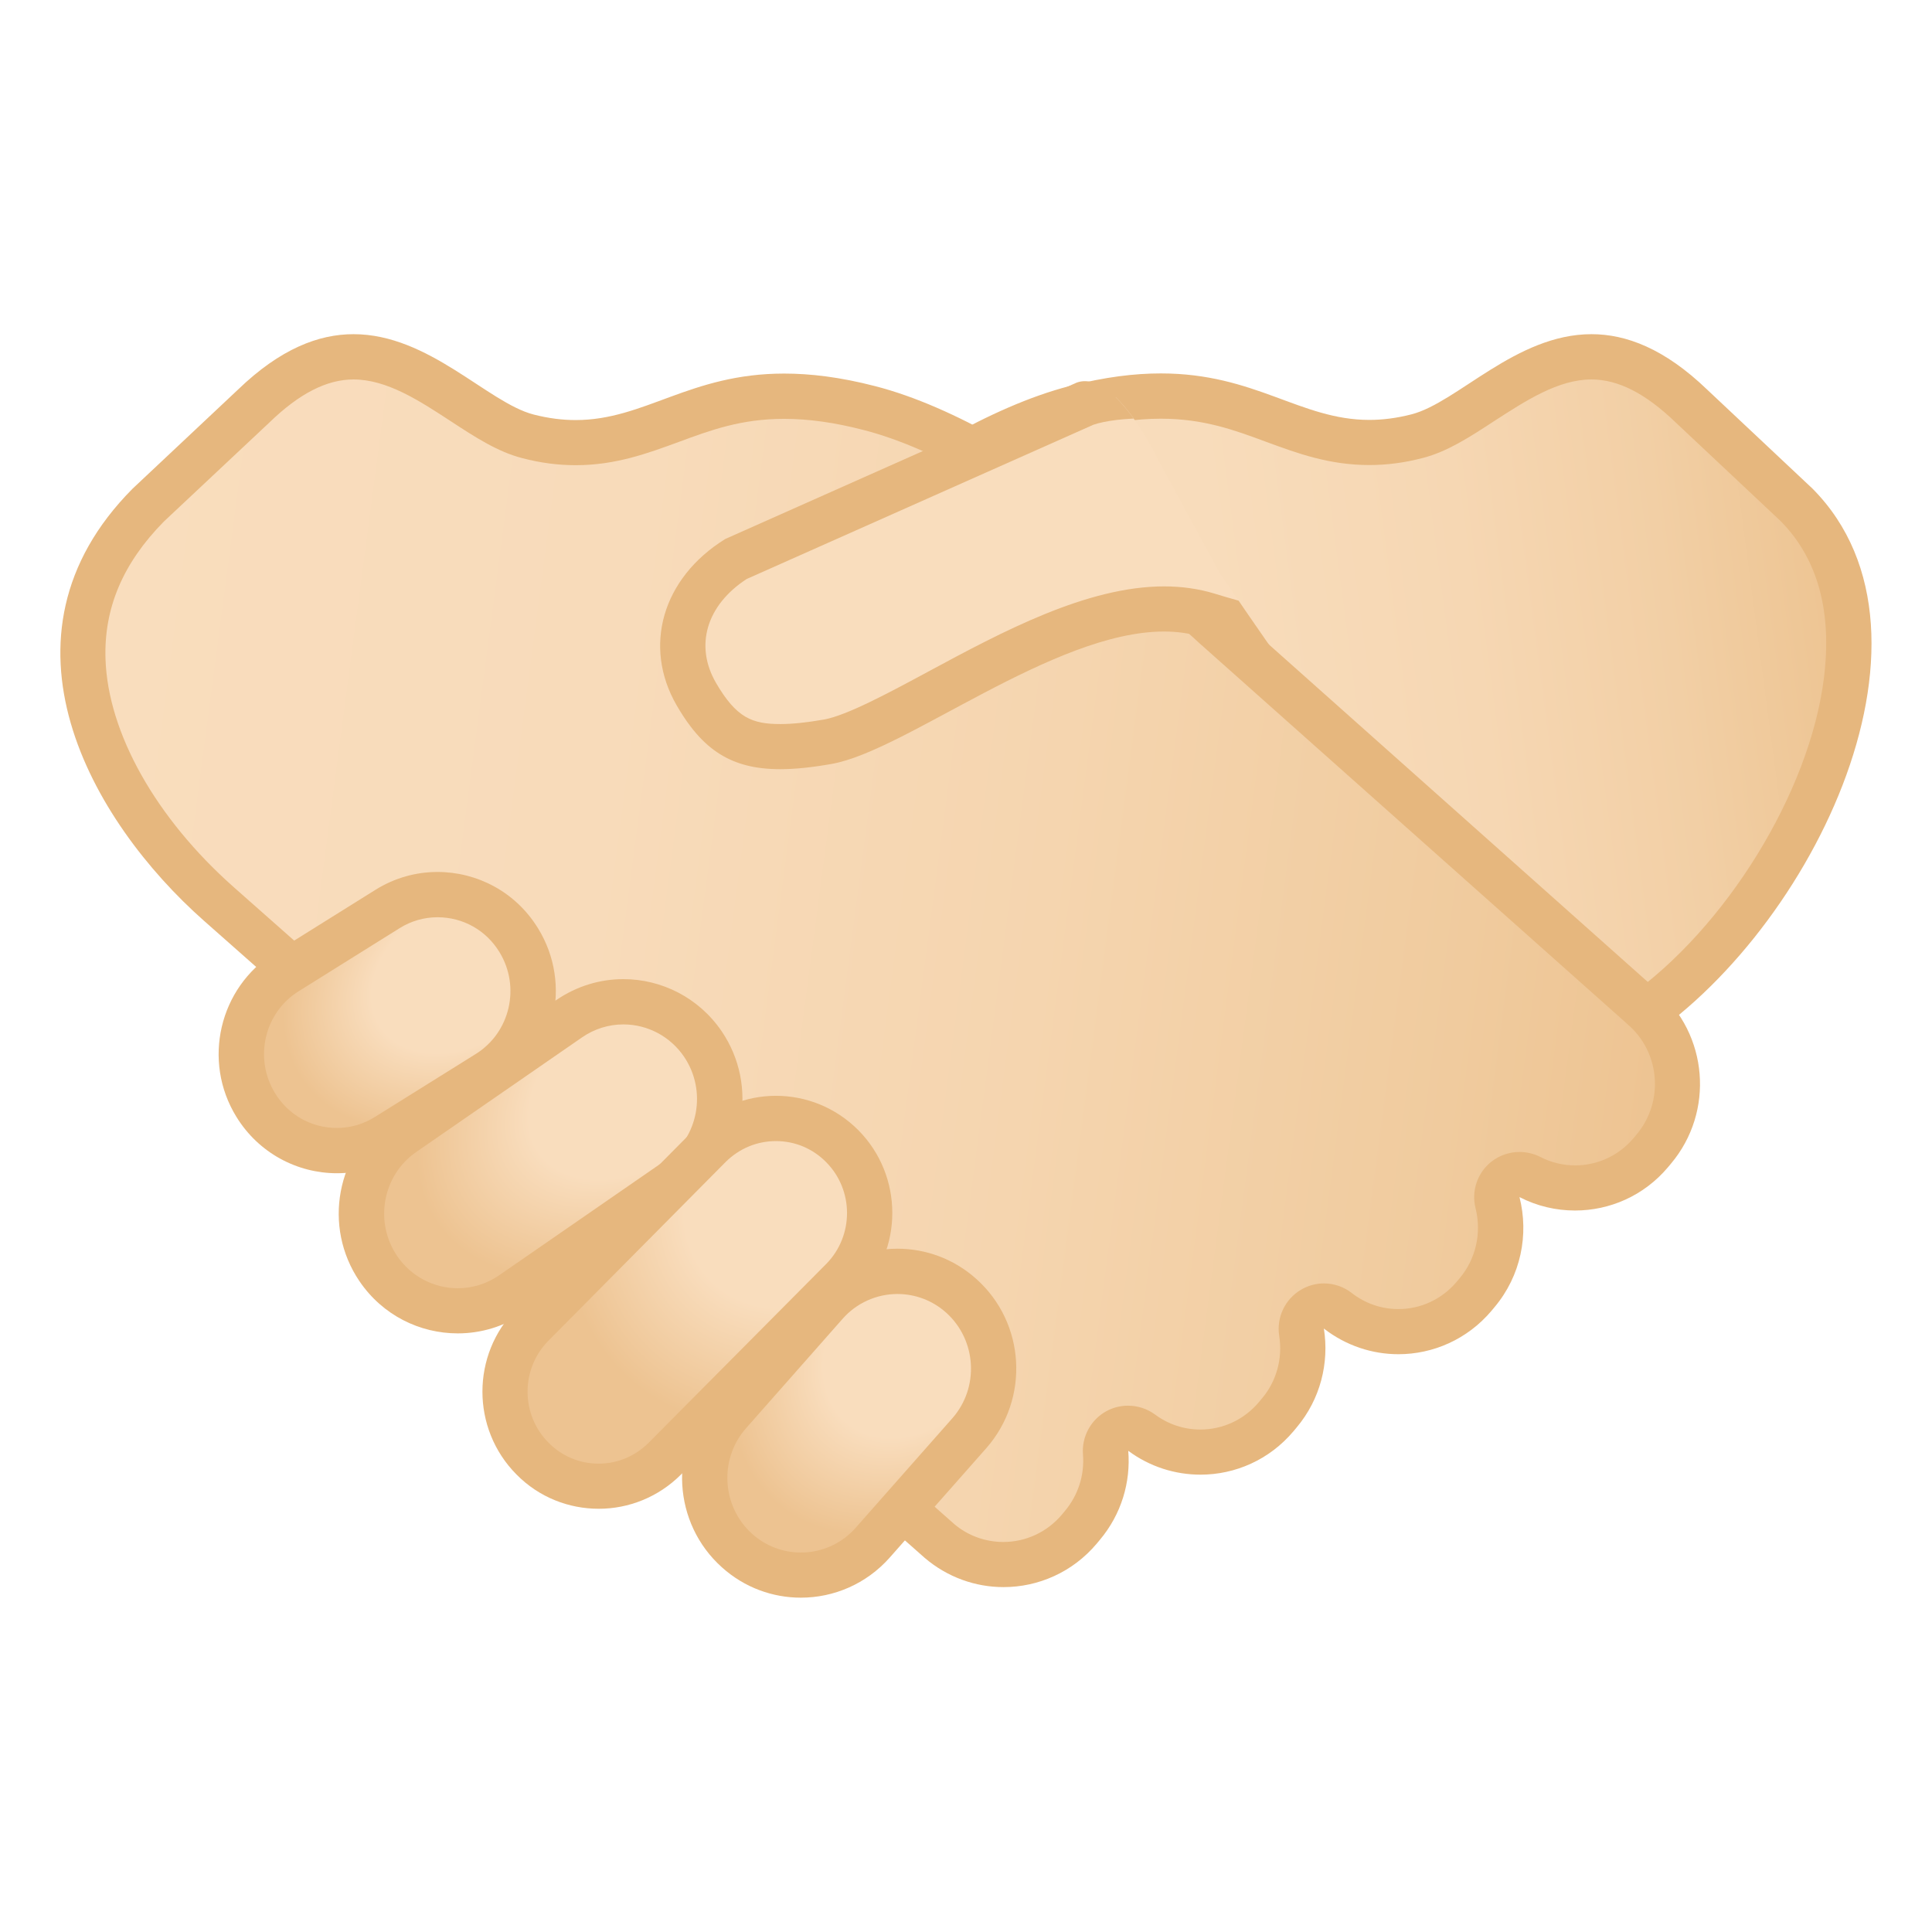
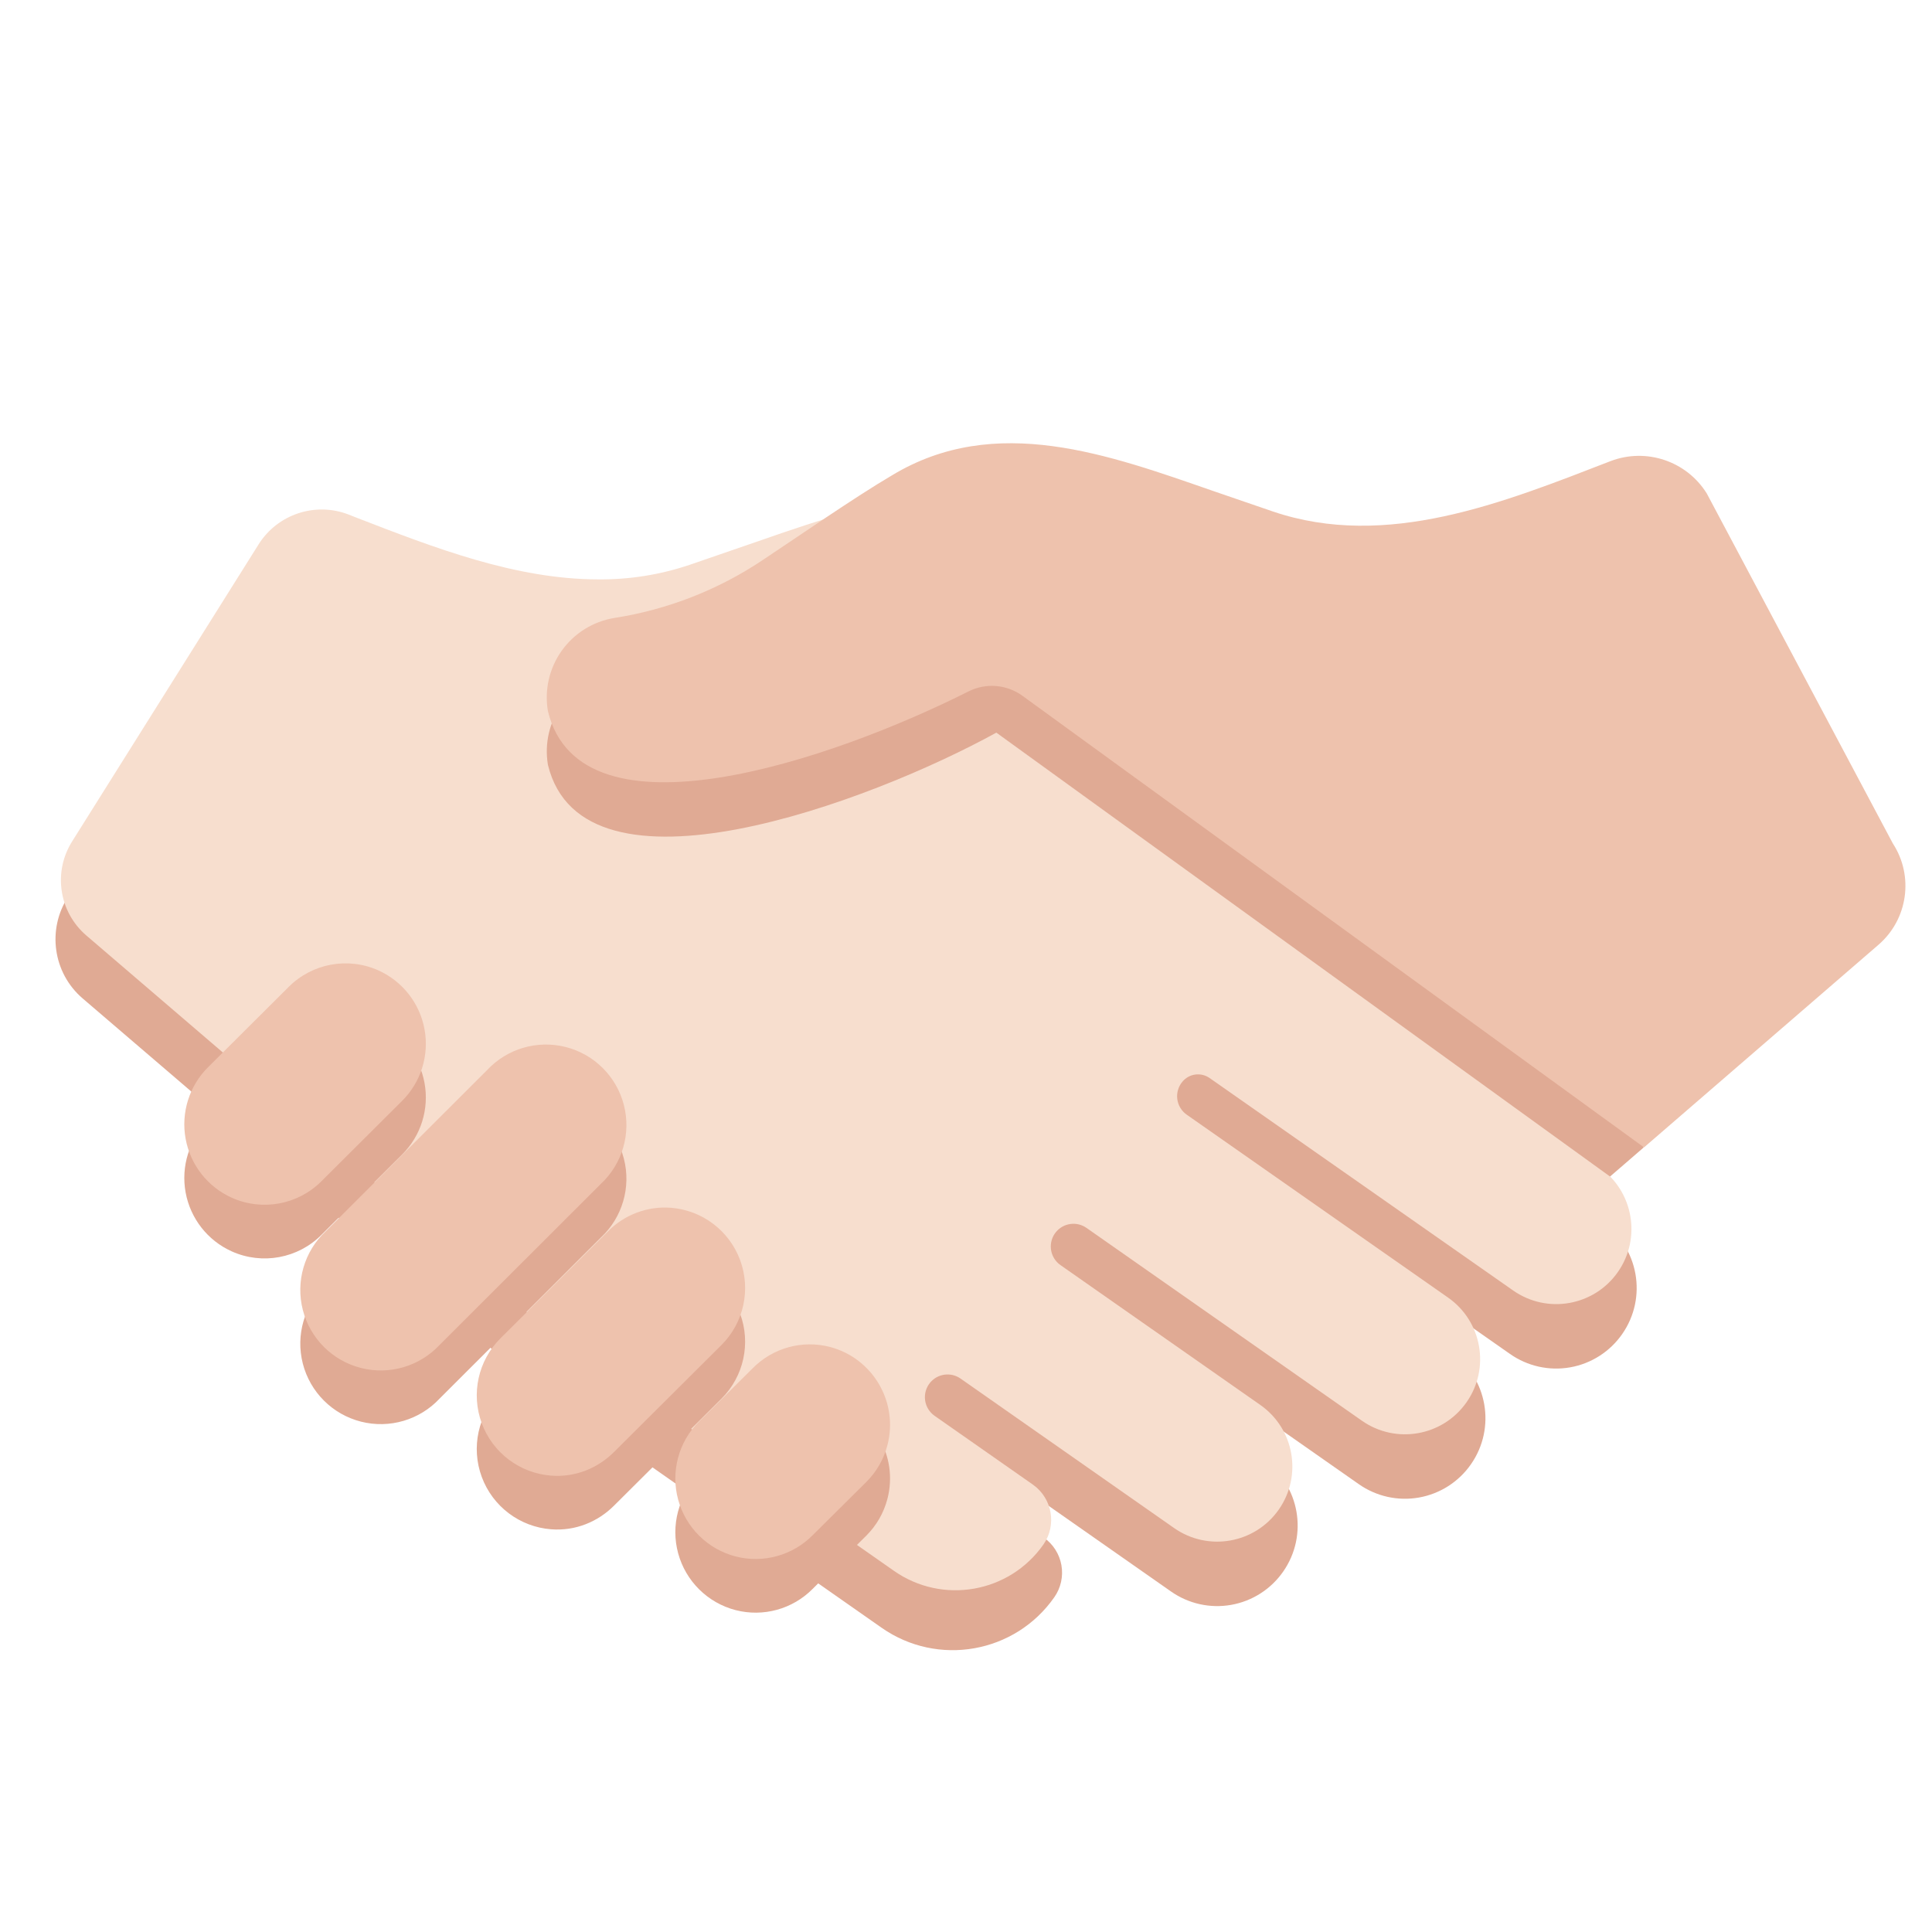
- <svg xmlns="http://www.w3.org/2000/svg" xmlns:xlink="http://www.w3.org/1999/xlink" enable-background="new 0 0 128 128" viewBox="0 0 128 128">
-   <linearGradient id="h" x1="2495.9" x2="2568.3" y1="-119.34" y2="-119.34" gradientTransform="matrix(-.983 .1317 .1306 .9913 2591.8 -167.55)" gradientUnits="userSpaceOnUse">
-     <stop stop-color="#EDC391" offset="0" />
-     <stop stop-color="#EDC492" offset=".007" />
-     <stop stop-color="#F2CFA5" offset=".164" />
-     <stop stop-color="#F6D7B3" offset=".346" />
-     <stop stop-color="#F8DCBB" offset=".575" />
-     <stop stop-color="#F9DDBD" offset="1" />
-   </linearGradient>
-   <path d="m49.93 40.14c3.78-3.28 13.35-11.05 21.34-13.11 2.05-0.53 3.9-0.78 5.64-0.78 3.1 0 5.34 0.83 7.5 1.62 1.93 0.71 3.93 1.45 6.31 1.45 1.05 0 2.09-0.14 3.18-0.42 1.39-0.36 2.79-1.28 4.27-2.25 2.16-1.41 4.61-3.02 7.27-3.02 2.18 0 4.34 1.06 6.61 3.25l7.01 6.58c3.47 3.49 3.7 8.26 3.28 11.63-1.03 8.28-7.26 18.06-14.35 22.68l-58.06-27.63z" fill="url(#h)" />
-   <path d="m105.44 25.14c1.77 0 3.59 0.93 5.59 2.86l6.95 6.53c2.45 2.49 3.41 5.98 2.86 10.39-0.95 7.62-6.53 16.58-12.99 21.14l-55.2-26.28c4.39-3.64 12.29-9.58 18.98-11.3 1.93-0.49 3.65-0.74 5.27-0.74 2.83 0 4.85 0.74 6.98 1.53 2.06 0.76 4.18 1.54 6.83 1.54 1.18 0 2.34-0.15 3.56-0.47 1.63-0.42 3.13-1.4 4.72-2.44 2.09-1.35 4.24-2.76 6.45-2.76m0-3c-5 0-8.87 4.52-11.92 5.31-1.01 0.26-1.94 0.37-2.8 0.37-4.57 0-7.55-3.08-13.81-3.08-1.72 0-3.69 0.23-6.02 0.83-10.67 2.74-23.65 14.94-23.65 14.94l60.85 28.97c11.55-6.93 21.75-27.28 11.99-37.11l-6.99-6.57c-2.81-2.7-5.35-3.66-7.65-3.66z" fill="#E6B77E" />
-   <linearGradient id="g" x1="233.93" x2="343.48" y1="195.87" y2="195.87" gradientTransform="matrix(.983 .1317 -.1306 .9913 -200.86 -167.55)" gradientUnits="userSpaceOnUse">
-     <stop stop-color="#F9DDBD" offset="0" />
-     <stop stop-color="#F8DBBA" offset=".327" />
-     <stop stop-color="#F5D5AF" offset=".604" />
-     <stop stop-color="#F0CB9E" offset=".862" />
-     <stop stop-color="#EDC391" offset="1" />
-   </linearGradient>
-   <path d="m66.49 103.64c-1.55 0-3.07-0.56-4.25-1.58l-47.72-42.17c-5.47-4.84-8.84-10.89-9.01-16.2-0.12-3.78 1.34-7.23 4.34-10.25l6.96-6.53c2.28-2.2 4.44-3.26 6.62-3.26 2.66 0 5.11 1.6 7.27 3.02 1.48 0.97 2.88 1.89 4.27 2.25 1.09 0.28 2.13 0.42 3.18 0.42 2.38 0 4.37-0.74 6.3-1.45 2.16-0.8 4.4-1.62 7.5-1.62 1.75 0 3.59 0.26 5.64 0.78 10.17 2.61 22.87 14.46 23 14.58l28.2 25.1c2.8 2.4 3.14 6.61 0.79 9.41l-0.2 0.24c-1.25 1.49-3.08 2.34-5.02 2.34-1.04 0-2.08-0.25-3-0.73-0.22-0.11-0.45-0.17-0.69-0.17-0.33 0-0.66 0.11-0.93 0.33-0.46 0.37-0.67 0.97-0.52 1.54 0.53 2.1 0.02 4.33-1.36 5.96l-0.2 0.24c-1.25 1.49-3.08 2.34-5.01 2.34-1.47 0-2.86-0.48-4.02-1.38-0.27-0.21-0.59-0.32-0.92-0.32-0.26 0-0.53 0.07-0.76 0.21-0.53 0.31-0.82 0.92-0.72 1.53 0.3 1.93-0.24 3.88-1.48 5.36l-0.2 0.24c-1.25 1.49-3.08 2.34-5.02 2.34-1.41 0-2.76-0.45-3.89-1.29-0.26-0.2-0.58-0.29-0.89-0.29-0.25 0-0.5 0.06-0.73 0.19-0.51 0.28-0.82 0.84-0.77 1.43 0.14 1.77-0.41 3.48-1.55 4.83l-0.2 0.24c-1.24 1.47-3.07 2.32-5.01 2.32z" fill="url(#g)" />
-   <path d="m23.42 25.14c2.22 0 4.37 1.41 6.45 2.77 1.59 1.04 3.09 2.02 4.72 2.44 1.22 0.32 2.38 0.47 3.56 0.47 2.64 0 4.77-0.79 6.82-1.54 2.13-0.79 4.15-1.53 6.98-1.53 1.62 0 3.34 0.24 5.27 0.74 9.79 2.51 22.23 14.1 22.35 14.22 0.02 0.02 0.04 0.04 0.06 0.05l28.17 25.07 0.04 0.04c2.15 1.84 2.42 5.11 0.59 7.29l-0.2 0.24c-0.97 1.15-2.37 1.81-3.87 1.81-0.8 0-1.6-0.19-2.31-0.56-0.43-0.22-0.91-0.33-1.38-0.33-0.66 0-1.32 0.22-1.87 0.65-0.92 0.73-1.33 1.94-1.04 3.08 0.41 1.63 0.02 3.36-1.05 4.63l-0.2 0.24c-0.97 1.15-2.37 1.81-3.86 1.81-1.13 0-2.2-0.37-3.1-1.07-0.54-0.42-1.19-0.63-1.84-0.63-0.52 0-1.05 0.14-1.52 0.42-1.06 0.63-1.63 1.84-1.44 3.05 0.24 1.5-0.18 3.02-1.15 4.16l-0.2 0.24c-0.97 1.15-2.37 1.81-3.87 1.81-1.09 0-2.12-0.34-3-0.99-0.53-0.39-1.16-0.59-1.79-0.59-0.5 0-1 0.12-1.45 0.37-1.03 0.57-1.63 1.69-1.54 2.86 0.11 1.37-0.32 2.7-1.2 3.75l-0.2 0.24c-0.97 1.15-2.38 1.81-3.88 1.81-1.2 0-2.36-0.43-3.24-1.18l-47.74-42.2c-5.16-4.57-8.34-10.22-8.5-15.12-0.11-3.38 1.16-6.36 3.87-9.11l6.99-6.56c1.98-1.92 3.8-2.85 5.57-2.85m0-3c-2.3 0-4.84 0.96-7.65 3.67l-6.99 6.57c-9.76 9.83-2.74 22.02 4.74 28.63l47.74 42.2c1.52 1.3 3.38 1.94 5.23 1.94 2.29 0 4.57-0.98 6.17-2.88l0.2-0.24c1.44-1.71 2.06-3.84 1.89-5.91 1.43 1.06 3.11 1.58 4.79 1.58 2.29 0 4.56-0.98 6.16-2.88l0.2-0.24c1.59-1.89 2.17-4.29 1.81-6.56 1.47 1.14 3.21 1.7 4.94 1.7 2.29 0 4.56-0.98 6.16-2.87l0.2-0.24c1.76-2.09 2.29-4.82 1.66-7.3 1.16 0.6 2.42 0.89 3.68 0.89 2.29 0 4.56-0.97 6.16-2.87l0.2-0.24c2.89-3.44 2.47-8.58-0.94-11.5l-28.15-25.07s-12.99-12.21-23.65-14.94c-2.32-0.6-4.29-0.83-6.02-0.83-6.25 0-9.23 3.08-13.81 3.08-0.87 0-1.79-0.11-2.8-0.37-3.05-0.8-6.92-5.32-11.92-5.32z" fill="#E6B77E" />
-   <radialGradient id="f" cx="2113.8" cy="196" r="16.524" gradientTransform="matrix(-.8204 .5799 -.3806 -.5426 1851.3 -1047.9)" gradientUnits="userSpaceOnUse">
-     <stop stop-color="#F9DDBD" offset=".5" />
-     <stop stop-color="#EDC391" offset="1" />
-   </radialGradient>
-   <path d="m30.33 86.85c-2.11 0-4.07-1.05-5.26-2.8-1.99-2.93-1.25-6.96 1.66-8.97l10.98-7.59c1.07-0.74 2.31-1.13 3.59-1.13 2.11 0 4.07 1.05 5.26 2.8 1.99 2.93 1.25 6.96-1.66 8.97l-10.98 7.59c-1.06 0.74-2.3 1.13-3.59 1.13z" fill="url(#f)" />
-   <path d="m41.3 67.87c1.61 0 3.11 0.8 4.02 2.14 1.53 2.26 0.96 5.35-1.27 6.89l-10.98 7.59c-0.81 0.56-1.76 0.86-2.74 0.86-1.61 0-3.11-0.8-4.02-2.14-1.53-2.26-0.96-5.35 1.27-6.89l10.98-7.59c0.81-0.56 1.76-0.86 2.74-0.86m0-3c-1.53 0-3.08 0.45-4.45 1.39l-10.98 7.59c-3.59 2.48-4.51 7.42-2.05 11.04 1.53 2.25 3.99 3.45 6.51 3.45 1.53 0 3.08-0.45 4.45-1.39l10.98-7.59c3.59-2.48 4.51-7.42 2.05-11.04-1.53-2.24-4-3.45-6.51-3.45z" fill="#E6B77E" />
-   <radialGradient id="e" cx="1576" cy="632.2" r="16.282" gradientTransform="matrix(-.5733 .6659 -.498 -.4353 1279.1 -685.52)" gradientUnits="userSpaceOnUse">
-     <stop stop-color="#F9DDBD" offset=".5" />
-     <stop stop-color="#EDC391" offset="1" />
-   </radialGradient>
-   <path d="m53.06 104.36c-1.56 0-3.06-0.58-4.23-1.63-2.63-2.36-2.87-6.45-0.53-9.11l6.39-7.24c1.21-1.37 2.95-2.16 4.76-2.16 1.56 0 3.06 0.58 4.23 1.63 2.63 2.36 2.87 6.45 0.53 9.11l-6.39 7.24c-1.21 1.37-2.94 2.16-4.76 2.16z" fill="url(#e)" />
-   <path d="m59.46 85.73c1.19 0 2.34 0.44 3.23 1.24 2.02 1.82 2.2 4.96 0.4 7l-6.39 7.24c-0.92 1.05-2.25 1.65-3.64 1.65-1.19 0-2.34-0.44-3.23-1.24-2.02-1.82-2.2-4.96-0.4-7l6.39-7.24c0.92-1.05 2.25-1.65 3.64-1.65m0-3c-2.17 0-4.33 0.9-5.89 2.66l-6.39 7.24c-2.89 3.28-2.6 8.3 0.65 11.21 1.5 1.35 3.37 2.01 5.23 2.01 2.17 0 4.33-0.9 5.89-2.66l6.39-7.24c2.89-3.28 2.6-8.3-0.65-11.21-1.5-1.35-3.37-2.01-5.23-2.01z" fill="#E6B77E" />
-   <radialGradient id="d" cx="2191.9" cy="324.78" r="13.76" gradientTransform="matrix(-.7813 .4857 -.3539 -.5793 1858 -811.9)" gradientUnits="userSpaceOnUse">
-     <stop stop-color="#F9DDBD" offset=".5" />
-     <stop stop-color="#EDC391" offset="1" />
-   </radialGradient>
-   <path d="m22.31 76.23c-2.21 0-4.22-1.13-5.38-3.02-1.84-3-0.92-6.95 2.05-8.81l6.69-4.18c1-0.62 2.15-0.96 3.32-0.96 2.21 0 4.22 1.13 5.38 3.02 1.84 3 0.92 6.95-2.05 8.8l-6.69 4.18c-1 0.64-2.15 0.97-3.32 0.97z" fill="url(#d)" />
-   <path d="m28.99 60.77c1.68 0 3.22 0.86 4.1 2.31 1.41 2.3 0.71 5.33-1.57 6.75l-6.68 4.17c-0.76 0.48-1.63 0.73-2.52 0.73-1.68 0-3.22-0.86-4.1-2.31-1.41-2.3-0.71-5.33 1.57-6.75l6.69-4.18c0.75-0.47 1.62-0.72 2.51-0.72m0-3c-1.41 0-2.83 0.38-4.11 1.18l-6.69 4.18c-3.67 2.29-4.81 7.16-2.53 10.86 1.48 2.41 4.04 3.74 6.66 3.74 1.41 0 2.83-0.38 4.11-1.18l6.69-4.18c3.67-2.29 4.81-7.16 2.53-10.86-1.48-2.42-4.04-3.74-6.66-3.74z" fill="#E6B77E" />
-   <radialGradient id="c" cx="1695.7" cy="291.65" r="16.872" gradientTransform="matrix(.5965 .6015 -.7159 .7219 -749.49 -1151.8)" gradientUnits="userSpaceOnUse">
-     <stop stop-color="#F9DDBD" offset=".5" />
-     <stop stop-color="#EDC391" offset="1" />
-   </radialGradient>
-   <path d="m39.67 98.47c-1.65 0-3.21-0.65-4.38-1.83-2.42-2.44-2.42-6.42 0-8.87l11.74-11.84c1.17-1.18 2.73-1.83 4.38-1.83s3.21 0.65 4.38 1.83c2.43 2.45 2.43 6.42 0 8.87l-11.74 11.84c-1.17 1.18-2.73 1.83-4.38 1.83z" fill="url(#c)" />
-   <path d="m51.41 75.6c1.25 0 2.43 0.49 3.32 1.39 1.85 1.86 1.85 4.89 0 6.76l-11.75 11.83c-0.89 0.89-2.06 1.39-3.32 1.39s-2.43-0.49-3.32-1.39c-1.85-1.86-1.85-4.89 0-6.76l11.74-11.84c0.9-0.89 2.07-1.38 3.33-1.38m0-3c-1.97 0-3.94 0.76-5.45 2.27l-11.74 11.84c-3.01 3.03-3.01 7.95 0 10.98 1.5 1.52 3.47 2.27 5.45 2.27 1.97 0 3.94-0.76 5.45-2.27l11.74-11.84c3.01-3.03 3.01-7.95 0-10.98-1.51-1.51-3.48-2.27-5.45-2.27z" fill="#E6B77E" />
-   <defs>
-     <path id="b" d="m44.83 46.73c-2.25-3.89-0.96-8.43 3.22-11.02l23.28-10.36c2.56-0.93 5.43 5.17 5.43 5.17l4.07 7.48s3.65 5.35 4.05 5.84c2.06 2.49-1.06-0.71-5.33-1.65-7.56-1.65-18.97 7.46-24.43 8.43s-8.04 0-10.29-3.89z" />
-   </defs>
-   <clipPath id="a">
-     <use xlink:href="#b" />
-   </clipPath>
-   <g clip-path="url(#a)">
-     <path d="m51.69 49.47c-2.62 0-4.08-0.91-5.57-3.49-1.85-3.2-0.79-6.78 2.62-8.95l23.13-10.29c0.95-0.33 2.46-0.53 4.17-0.53 5.04 0 9.84 1.55 10.5 3.38 0.03 0.09 0.07 0.17 0.12 0.25l7.37 12.5c0.02 0.08 0.02 0.12 0.02 0.14-0.05 0-0.61 0.38-2.58 0.38-2.84 0-7.25-0.81-11.49-2.11-0.88-0.27-1.85-0.41-2.87-0.41-4.75 0-10.16 2.91-14.93 5.47-2.88 1.55-5.61 3.01-7.34 3.32-1.23 0.23-2.26 0.34-3.15 0.34z" fill="#F9DDBD" />
-     <path d="m76.05 27.71c4.97 0 8.71 1.55 9.09 2.39 0.06 0.18 0.14 0.35 0.24 0.51l6.35 10.76h-0.24c-2.7 0-6.94-0.78-11.05-2.05-1.03-0.31-2.14-0.47-3.31-0.47-5.13 0-10.72 3-15.64 5.65-2.65 1.43-5.4 2.9-6.89 3.17-1.15 0.2-2.1 0.3-2.9 0.3-1.86 0-2.91-0.4-4.27-2.74-1.42-2.46-0.62-5.14 2.04-6.87l22.97-10.22c0.78-0.27 2.12-0.43 3.61-0.43m0-3c-1.88 0-3.58 0.21-4.73 0.63l-23.28 10.36c-4.18 2.59-5.47 7.13-3.22 11.02 1.72 2.97 3.63 4.24 6.87 4.24 1 0 2.13-0.12 3.42-0.35 4.9-0.87 14.7-8.77 22.01-8.77 0.85 0 1.66 0.11 2.43 0.34 3.96 1.22 8.66 2.18 11.93 2.18 2.84 0 4.62-0.73 3.93-2.64l-7.46-12.64c-1.05-2.97-7.08-4.37-11.9-4.37z" fill="#E6B77E" />
-   </g>
+ <svg xmlns="http://www.w3.org/2000/svg" viewBox="0 0 36 36" xml:space="preserve">
+   <path fill="#E0AA94" d="M16.428 30.331a2.31 2.31 0 0 0 3.217-.568.798.798 0 0 0-.197-1.114l-1.85-1.949 4.222 2.955a1.497 1.497 0 0 0 2.089-.369 1.5 1.5 0 0 0-.369-2.089l-3.596-3.305 5.375 3.763a1.497 1.497 0 0 0 2.089-.369 1.5 1.5 0 0 0-.369-2.089l-4.766-4.073 5.864 4.105a1.497 1.497 0 0 0 2.089-.369 1.5 1.5 0 0 0-.369-2.089L4.733 11.194l-3.467 5.521c-.389.6-.283 1.413.276 1.891l7.786 6.671c.355.304.724.591 1.107.859l5.993 4.195z" />
+   <path fill="#F7DECE" d="M29.802 21.752 18.5 13.601l-.059-.08.053-.08.053-.053.854.469c.958.62 3.147 1.536 4.806 1.536 1.135 0 1.815-.425 2.018-1.257a1.409 1.409 0 0 0-1.152-1.622 6.788 6.788 0 0 1-2.801-1.091l-.555-.373c-.624-.421-1.331-.898-1.853-1.206-.65-.394-1.357-.585-2.163-.585-1.196 0-2.411.422-3.585.83l-1.266.436a5.18 5.18 0 0 1-1.696.271c-1.544 0-3.055-.586-4.516-1.152l-.147-.058a1.389 1.389 0 0 0-1.674.56L1.35 15.669a1.357 1.357 0 0 0 .257 1.761l7.785 6.672c.352.301.722.588 1.1.852l6.165 4.316a2 2 0 0 0 2.786-.491.803.803 0 0 0-.196-1.115l-1.833-1.283a.424.424 0 0 1-.082-.618.422.422 0 0 1 .567-.075l3.979 2.785a1.4 1.4 0 0 0 1.606-2.294l-3.724-2.606a.424.424 0 0 1-.082-.618.423.423 0 0 1 .567-.075l5.132 3.593a1.4 1.4 0 0 0 1.606-2.294l-4.868-3.407a.42.42 0 0 1-.081-.618.377.377 0 0 1 .506-.066l5.656 3.959a1.4 1.4 0 0 0 1.606-2.295z" />
+   <path d="M16.536 27.929c-.07.267-.207.498-.389.681l-1.004.996a1.494 1.494 0 0 1-1.437.396 1.5 1.5 0 0 1-.683-2.512l1.004-.996a1.494 1.494 0 0 1 1.437-.396 1.502 1.502 0 0 1 1.072 1.831zM5.992 23.008l1.503-1.497a1.5 1.5 0 0 0-.444-2.429 1.495 1.495 0 0 0-1.674.31l-1.503 1.497a1.5 1.5 0 0 0 .445 2.429 1.496 1.496 0 0 0 1.673-.31zm5.204.052a1.5 1.5 0 1 0-2.122-2.118L6.072 23.94a1.5 1.5 0 1 0 2.122 2.118l3.002-2.998zm2.25 3a1.5 1.5 0 0 0-.945-2.555 1.489 1.489 0 0 0-1.173.44L9.323 25.94a1.5 1.5 0 0 0 .945 2.556c.455.036.874-.141 1.173-.44l2.005-1.996zm16.555-4.137.627-.542-6.913-10.85-12.27 1.985a1.507 1.507 0 0 0-1.235 1.737c.658 2.695 6.003.693 8.355-.601l11.436 8.271z" fill="#E0AA94" />
+   <path d="M16.536 26.929c-.07.267-.207.498-.389.681l-1.004.996a1.494 1.494 0 0 1-1.437.396 1.5 1.5 0 0 1-.683-2.512l1.004-.996a1.494 1.494 0 0 1 1.437-.396 1.502 1.502 0 0 1 1.072 1.831zM5.992 22.008l1.503-1.497a1.5 1.5 0 0 0-.444-2.429 1.497 1.497 0 0 0-1.674.31l-1.503 1.497a1.5 1.5 0 0 0 .445 2.429 1.496 1.496 0 0 0 1.673-.31zm5.204.052a1.5 1.5 0 1 0-2.122-2.118L6.072 22.94a1.5 1.5 0 1 0 2.122 2.118l3.002-2.998zm2.25 3a1.5 1.5 0 0 0-.945-2.555 1.489 1.489 0 0 0-1.173.44L9.323 24.94a1.5 1.5 0 0 0 .945 2.556c.455.036.874-.141 1.173-.44l2.005-1.996zm21.557-7.456a1.45 1.45 0 0 0 .269-1.885l-.003-.005-3.467-6.521a1.488 1.488 0 0 0-1.794-.6c-1.992.771-4.174 1.657-6.292.937l-1.098-.377c-1.948-.675-4.066-1.466-6-.294-.695.409-1.738 1.133-2.411 1.58a6.873 6.873 0 0 1-2.762 1.076 1.502 1.502 0 0 0-1.235 1.737c.613 2.512 5.3.908 7.838-.369a.968.968 0 0 1 1.002.081l11.584 8.416 4.369-3.776z" fill="#EEC2AD" />
</svg>
